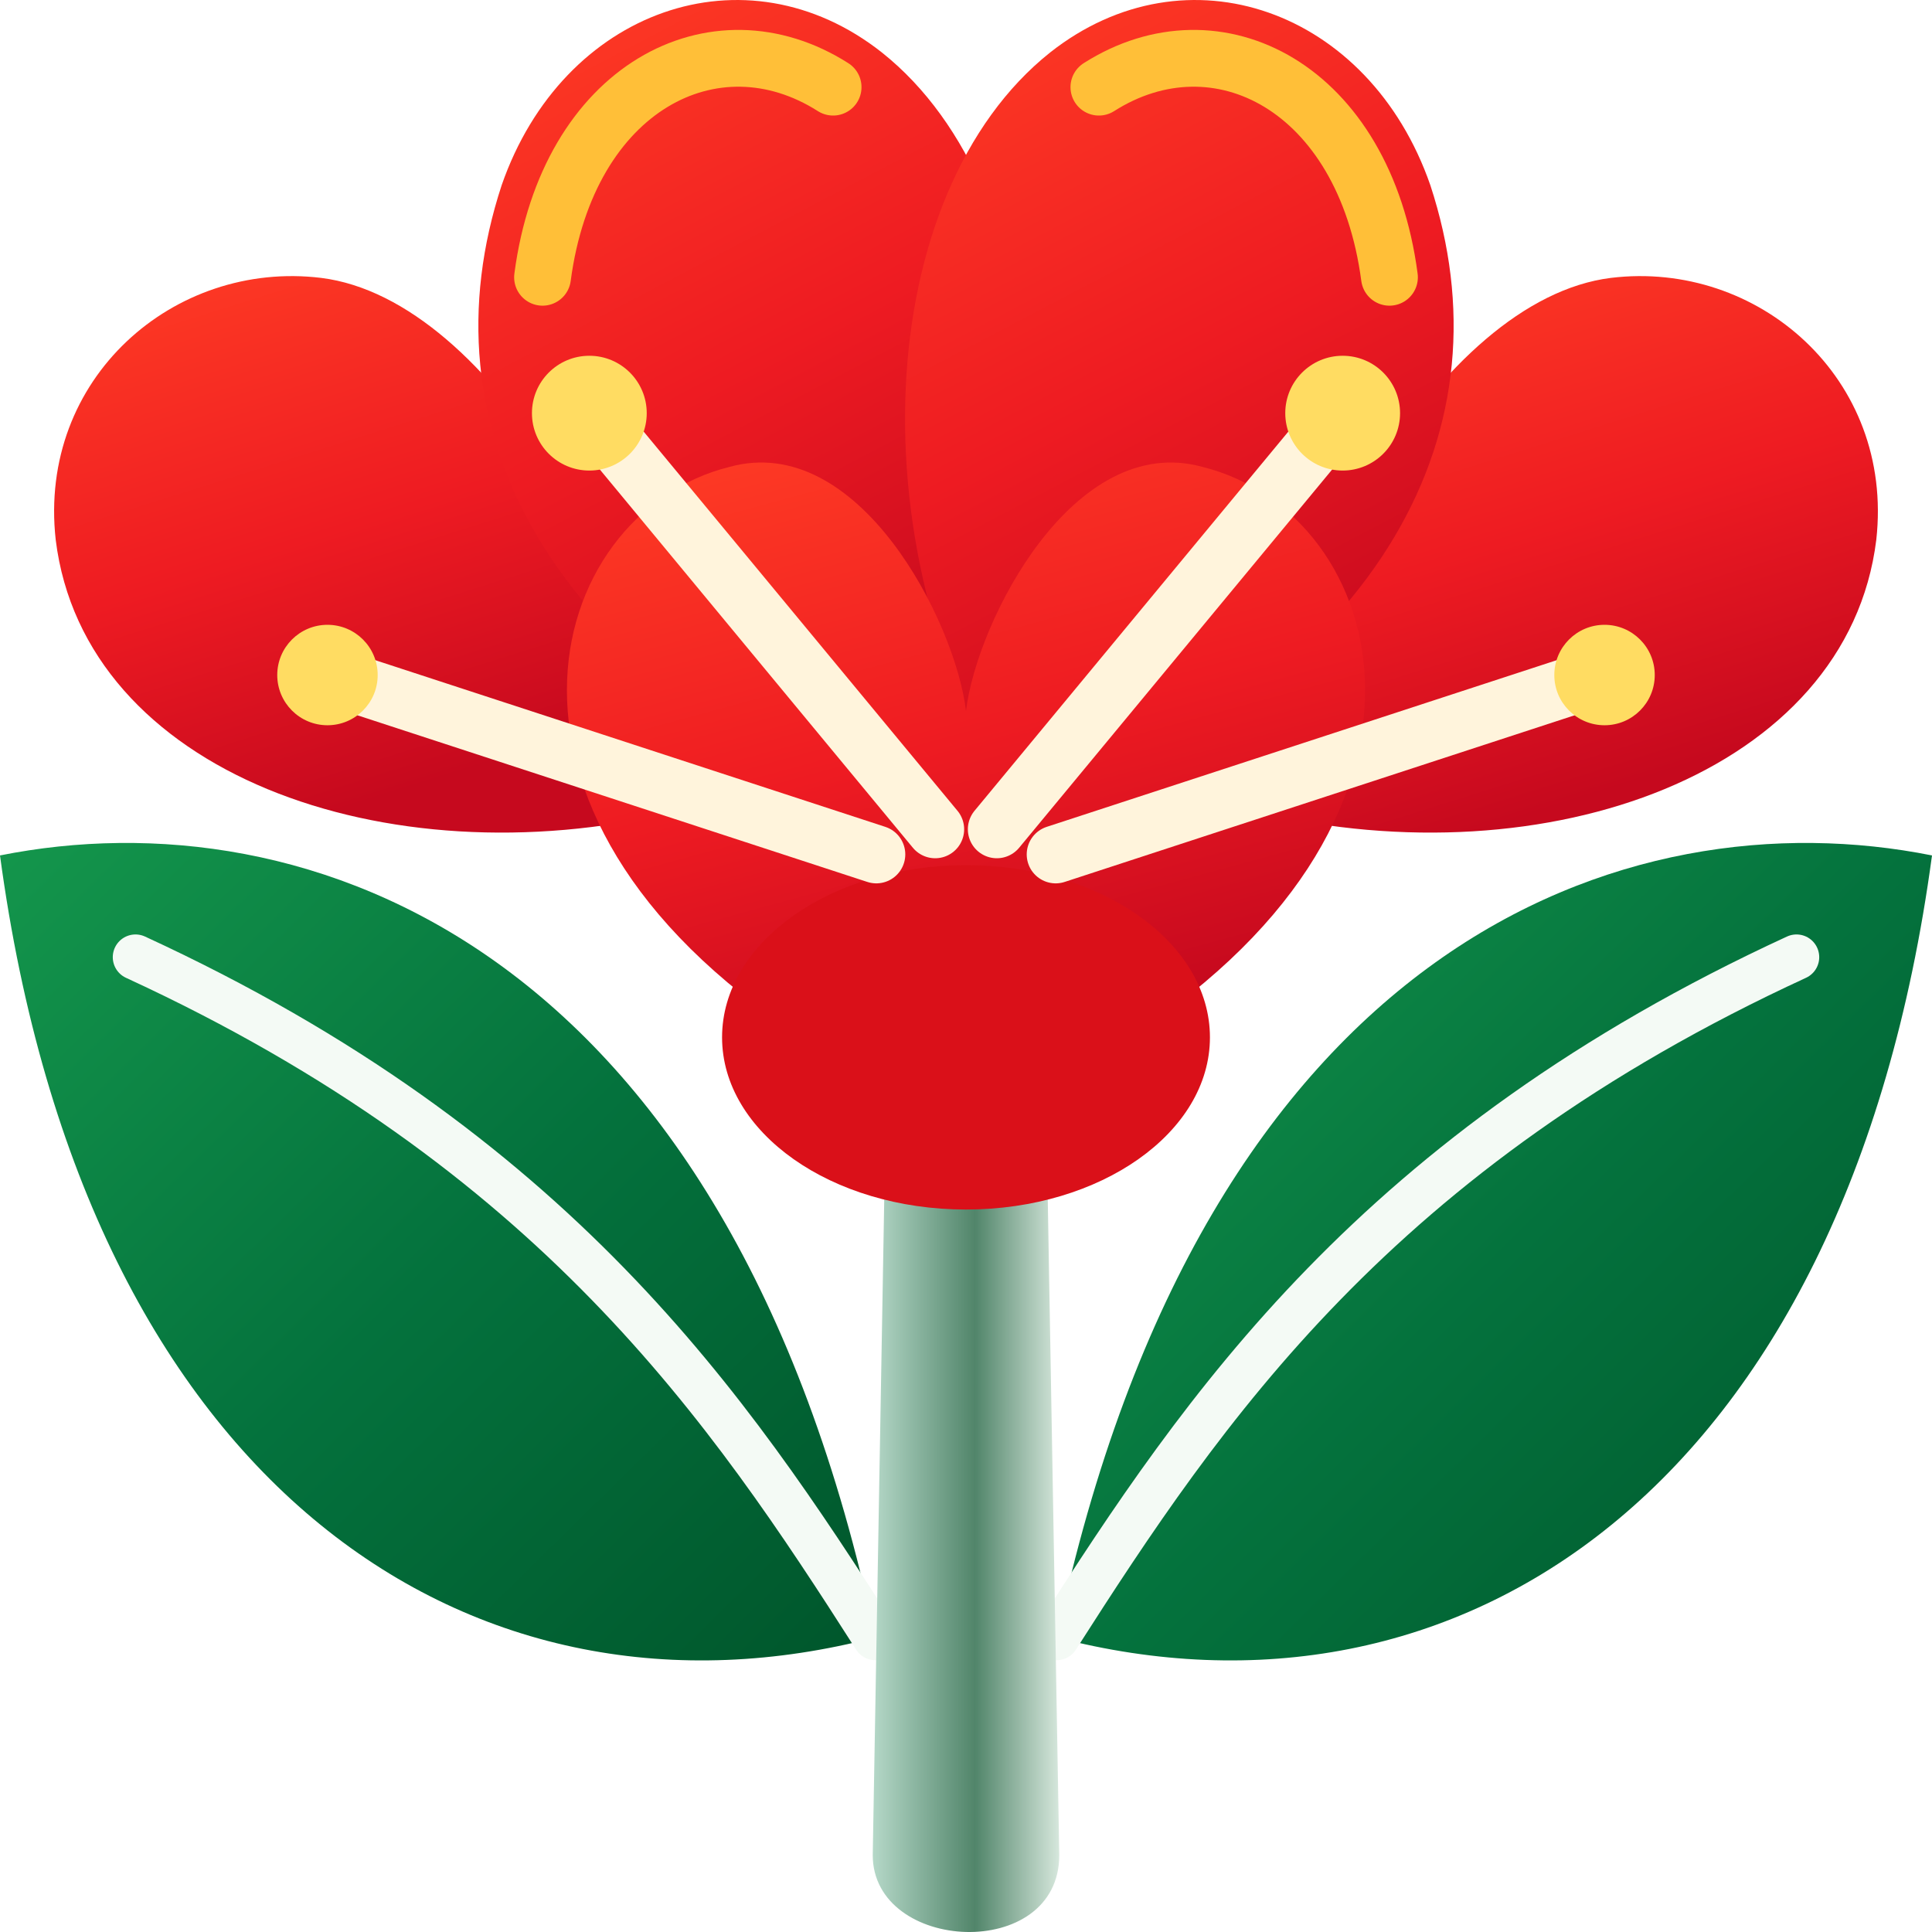
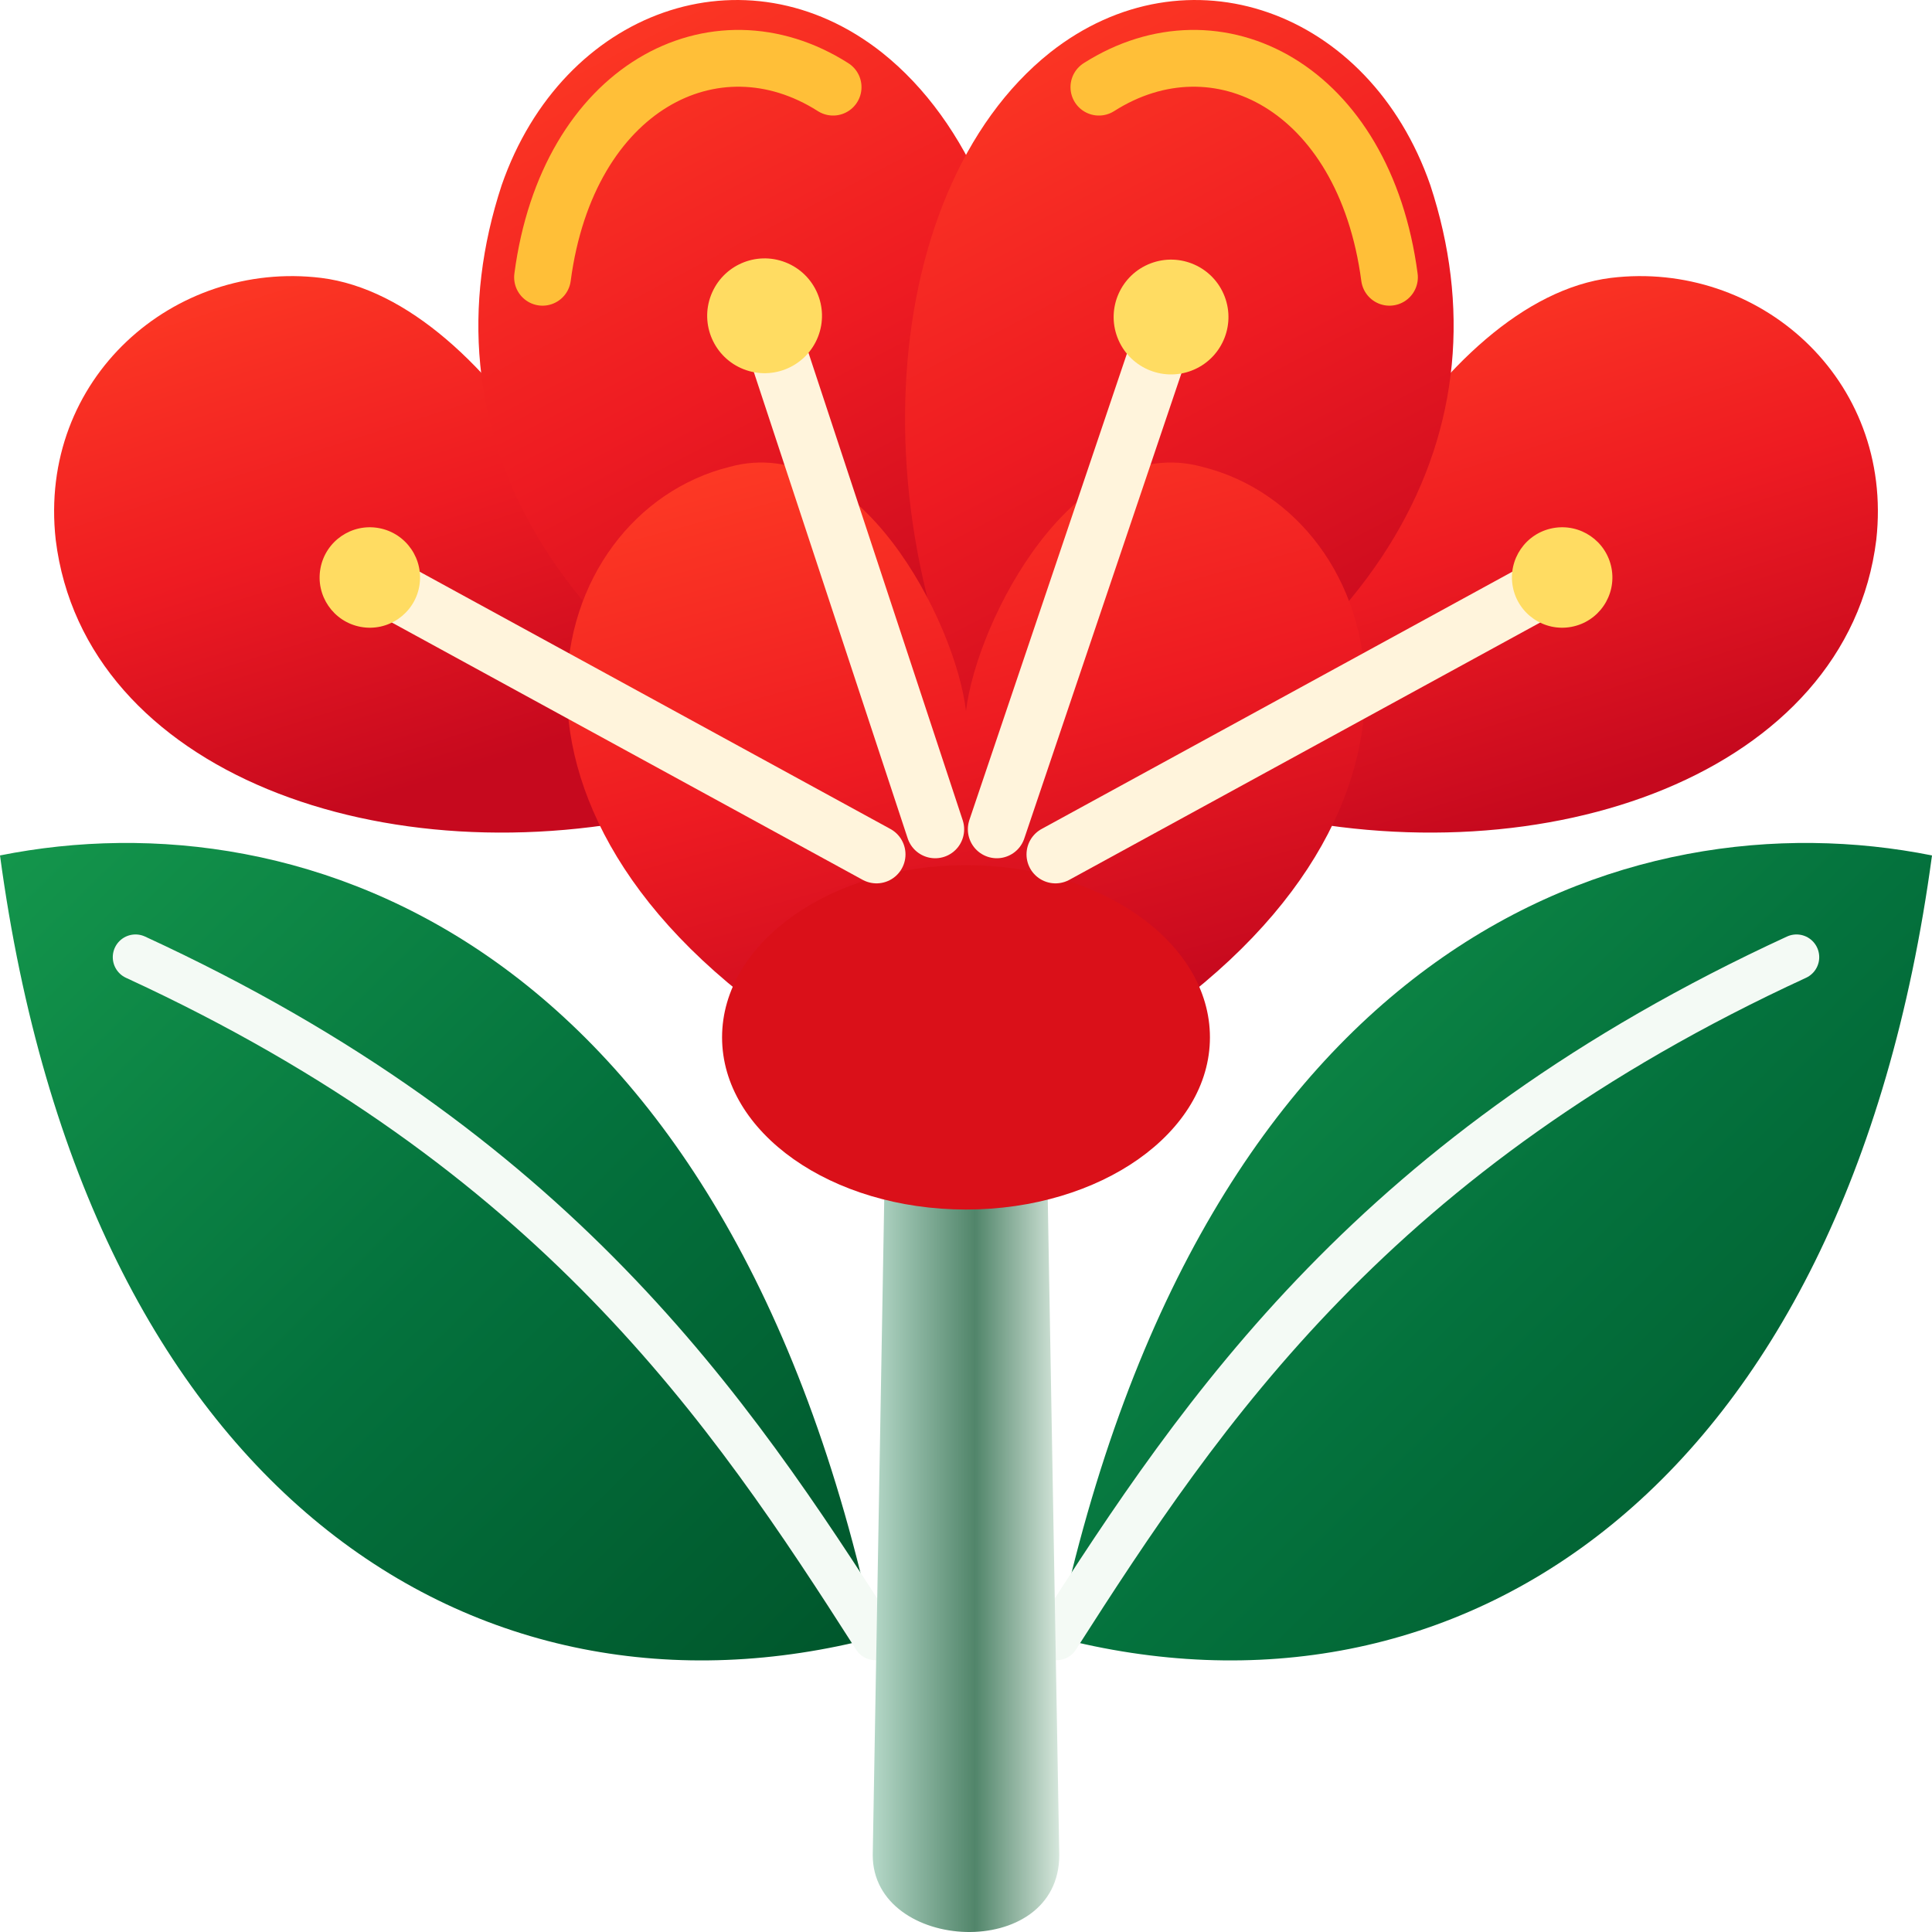
<svg xmlns="http://www.w3.org/2000/svg" xmlns:xlink="http://www.w3.org/1999/xlink" xml:space="preserve" width="64" height="64" version="1.1" style="shape-rendering:geometricPrecision; text-rendering:geometricPrecision; image-rendering:optimizeQuality; fill-rule:evenodd; clip-rule:evenodd" viewBox="0 0 7086.61 7086.61">
  <defs>
    <style type="text/css">
   
    .str0 {stroke:#F4FAF5;stroke-width:166.67;stroke-linecap:round;stroke-miterlimit:2.613}
    .str1 {stroke:#FFBF38;stroke-width:208.33;stroke-linecap:round;stroke-miterlimit:2.613}
    .str2 {stroke:#FFF4DC;stroke-width:212.5;stroke-linecap:round;stroke-miterlimit:2.613}
    .fil1 {fill:none;fill-rule:nonzero}
    .fil9 {fill:#DA1019;fill-rule:nonzero}
    .fil10 {fill:#FFDC62;fill-rule:nonzero}
    .fil3 {fill:url(#id0);fill-rule:nonzero}
    .fil0 {fill:url(#id1);fill-rule:nonzero}
    .fil2 {fill:url(#id2);fill-rule:nonzero}
    .fil4 {fill:url(#id3);fill-rule:nonzero}
    .fil8 {fill:url(#id4);fill-rule:nonzero}
    .fil7 {fill:url(#id5);fill-rule:nonzero}
    .fil6 {fill:url(#id6);fill-rule:nonzero}
    .fil5 {fill:url(#id7);fill-rule:nonzero}
   
  </style>
    <linearGradient id="id0" gradientUnits="userSpaceOnUse" x1="3201.2" y1="7086.65" x2="3885.42" y2="7086.65">
      <stop offset="0" style="stop-opacity:1; stop-color:#B5D8C8" />
      <stop offset="0.549" style="stop-opacity:1; stop-color:#51856A" />
      <stop offset="1" style="stop-opacity:1; stop-color:#D6E7DC" />
    </linearGradient>
    <linearGradient id="id1" gradientUnits="userSpaceOnUse" x1="104.28" y1="2989.43" x2="3106.3" y2="6043.05">
      <stop offset="0" style="stop-opacity:1; stop-color:#14964C" />
      <stop offset="0.522" style="stop-opacity:1; stop-color:#04723D" />
      <stop offset="1" style="stop-opacity:1; stop-color:#00572C" />
    </linearGradient>
    <linearGradient id="id2" gradientUnits="userSpaceOnUse" xlink:href="#id1" x1="3980.31" y1="2989.43" x2="6982.33" y2="6043.05">
  </linearGradient>
    <linearGradient id="id3" gradientUnits="userSpaceOnUse" x1="267.35" y1="991.06" x2="923.54" y2="3075.69">
      <stop offset="0" style="stop-opacity:1; stop-color:#FF3D24" />
      <stop offset="0.549" style="stop-opacity:1; stop-color:#EE1B22" />
      <stop offset="1" style="stop-opacity:1; stop-color:#C6091E" />
    </linearGradient>
    <linearGradient id="id4" gradientUnits="userSpaceOnUse" xlink:href="#id3" x1="2265.47" y1="1645.7" x2="2917.85" y2="4033.44">
  </linearGradient>
    <linearGradient id="id5" gradientUnits="userSpaceOnUse" xlink:href="#id3" x1="2973.57" y1="181.89" x2="4369.94" y2="2839.67">
  </linearGradient>
    <linearGradient id="id6" gradientUnits="userSpaceOnUse" xlink:href="#id3" x1="1408.5" y1="181.89" x2="2804.87" y2="2839.67">
  </linearGradient>
    <linearGradient id="id7" gradientUnits="userSpaceOnUse" xlink:href="#id3" x1="4687.96" y1="991.06" x2="5344.15" y2="3075.69">
  </linearGradient>
  </defs>
  <g id="Layer_x0020_1">
-     <g id="_1761470798736">
-       <g>
-         <g>
-           <path class="fil0" d="M3210.58 6006.23c-1460.55,381.59 -2894.79,-526.33 -3210.58,-2868.47 1118.44,-223.69 2671.1,315.8 3210.58,2868.47z" />
-           <path class="fil1 str0" d="M497 3510.92c1541.01,710.14 2176.4,1655.28 2713.58,2495.31" />
-         </g>
-         <g>
-           <path class="fil2" d="M3876.04 6006.23c1460.55,381.59 2894.79,-526.33 3210.58,-2868.47 -1118.44,-223.69 -2671.09,315.8 -3210.58,2868.47z" />
-           <path class="fil1 str0" d="M6589.62 3510.92c-1541.01,710.14 -2176.4,1655.28 -2713.58,2495.31" />
-         </g>
-       </g>
-       <path class="fil3" d="M3253.83 3804.99l578.96 0 52.63 2999.49c0,393.44 -684.22,358.59 -684.22,0l52.63 -2999.49z" />
-       <g>
-         <g>
-           <path class="fil4" d="M2467.52 2979.9c-1052.65,250 -2157.93,-144.74 -2263.19,-1000.02 -65.79,-592.11 434.22,-1026.33 973.7,-960.54 631.59,78.95 1223.71,1144.75 1289.5,1960.56z" />
-           <path class="fil5" d="M4619.09 2979.9c1052.65,250 2157.93,-144.74 2263.19,-1000.02 65.79,-592.11 -434.22,-1026.33 -973.7,-960.54 -631.59,78.95 -1223.71,1144.75 -1289.5,1960.56z" />
-         </g>
-         <g>
-           <path class="fil6" d="M3326.93 3021.52c-1342.12,-565.8 -1776.34,-1460.55 -1486.86,-2342.14 223.69,-644.75 894.75,-881.59 1394.76,-486.85 644.75,513.17 736.86,1828.98 92.11,2828.99z" />
-           <path class="fil7" d="M3759.69 3021.52c1342.12,-565.8 1776.34,-1460.55 1486.86,-2342.14 -223.69,-644.75 -894.75,-881.59 -1394.76,-486.85 -644.75,513.17 -736.86,1828.98 -92.11,2828.99z" />
-         </g>
-         <path class="fil8" d="M3003.83 3844.46c-1342.13,-828.96 -1013.17,-1960.56 -328.95,-2131.61 473.69,-131.58 828.96,565.8 868.44,894.75 39.47,-328.95 394.74,-1026.33 868.44,-894.75 684.22,171.06 1013.17,1302.65 -328.95,2131.61 -276.32,184.21 -802.65,184.21 -1078.97,0z" />
-         <ellipse class="fil9" cx="3543.31" cy="3804.99" rx="894.75" ry="631.59" />
-         <g>
-           <path class="fil1 str1" d="M5096.57 1017.04c-92.11,-697.38 -631.59,-973.7 -1065.81,-697.38" />
-           <path class="fil1 str1" d="M1990.04 1017.04c92.11,-697.38 631.59,-973.7 1065.81,-697.38" />
-         </g>
-         <line class="fil1 str2" x1="3872.26" y1="3133.93" x2="5885.45" y2="2476.02" />
-         <line class="fil1 str2" x1="3214.35" y1="3133.93" x2="1201.16" y2="2476.02" />
-         <g>
-           <line class="fil1 str2" x1="3656.35" y1="3041.82" x2="4919.53" y2="1515.48" />
-           <line class="fil1 str2" x1="3430.27" y1="3041.82" x2="2167.09" y2="1515.48" />
-         </g>
-         <circle class="fil10" cx="2161.71" cy="1515.48" r="210.53" />
-         <circle class="fil10" cx="4924.91" cy="1515.48" r="210.53" />
-         <circle class="fil10" cx="1201.16" cy="2476.02" r="184.21" />
-         <circle class="fil10" cx="5885.45" cy="2476.02" r="184.21" />
-       </g>
+     <g id="_1761474464096">
+       <path class="fil0" d="M3210.58 6006.23c-1460.55,381.59 -2894.79,-526.33 -3210.58,-2868.47 1118.44,-223.69 2671.1,315.8 3210.58,2868.47z" />
+       <path class="fil1 str0" d="M497 3510.92c1541.01,710.14 2176.4,1655.28 2713.58,2495.31" />
+     </g>
+     <g id="_1761474463856">
+       <path class="fil2" d="M3876.04 6006.23c1460.55,381.59 2894.79,-526.33 3210.58,-2868.47 -1118.44,-223.69 -2671.09,315.8 -3210.58,2868.47z" />
+       <path class="fil1 str0" d="M6589.62 3510.92c-1541.01,710.14 -2176.4,1655.28 -2713.58,2495.31" />
+     </g>
+     <path class="fil3" d="M3253.83 3804.99l578.96 0 52.63 2999.49c0,393.44 -684.22,358.59 -684.22,0l52.63 -2999.49z" />
+     <g id="_1761474463040">
+       <path class="fil4" d="M2467.52 2979.9c-1052.65,250 -2157.93,-144.74 -2263.19,-1000.02 -65.79,-592.11 434.22,-1026.33 973.7,-960.54 631.59,78.95 1223.71,1144.75 1289.5,1960.56z" />
+       <path class="fil5" d="M4619.09 2979.9c1052.65,250 2157.93,-144.74 2263.19,-1000.02 65.79,-592.11 -434.22,-1026.33 -973.7,-960.54 -631.59,78.95 -1223.71,1144.75 -1289.5,1960.56z" />
+     </g>
+     <g id="_1761474464240">
+       <path class="fil6" d="M3326.93 3021.52c-1342.12,-565.8 -1776.34,-1460.55 -1486.86,-2342.14 223.69,-644.75 894.75,-881.59 1394.76,-486.85 644.75,513.17 736.86,1828.98 92.11,2828.99z" />
+       <path class="fil7" d="M3759.69 3021.52c1342.12,-565.8 1776.34,-1460.55 1486.86,-2342.14 -223.69,-644.75 -894.75,-881.59 -1394.76,-486.85 -644.75,513.17 -736.86,1828.98 -92.11,2828.99z" />
+     </g>
+     <path class="fil8" d="M3003.83 3844.46c-1342.13,-828.96 -1013.17,-1960.56 -328.95,-2131.61 473.69,-131.58 828.96,565.8 868.44,894.75 39.47,-328.95 394.74,-1026.33 868.44,-894.75 684.22,171.06 1013.17,1302.65 -328.95,2131.61 -276.32,184.21 -802.65,184.21 -1078.97,0z" />
+     <ellipse class="fil9" cx="3543.31" cy="3804.99" rx="894.75" ry="631.59" />
+     <g id="_1761474461840">
+       <path class="fil1 str1" d="M5096.57 1017.04c-92.11,-697.38 -631.59,-973.7 -1065.81,-697.38" />
+       <path class="fil1 str1" d="M1990.04 1017.04c92.11,-697.38 631.59,-973.7 1065.81,-697.38" />
+     </g>
+     <line class="fil1 str2" x1="3656.35" y1="3041.82" x2="4290.41" y2="1164.77" />
+     <line class="fil1 str2" x1="3430.27" y1="3041.82" x2="2809.53" y2="1160.32" />
+     <circle class="fil10" transform="matrix(0.922725 0.360724 -0.360724 0.922725 2804.52 1158.36)" r="212.5" />
+     <circle class="fil10" transform="matrix(0.92526 -0.354171 0.354171 0.92526 4295.44 1162.85)" r="212.5" />
+     <g id="_1761474459632">
+       <line class="fil1 str2" x1="3871.51" y1="3133.93" x2="5730.06" y2="2118.25" />
+       <circle class="fil10" transform="matrix(0.973953 -0.181546 0.181546 0.973953 5730.06 2118.25)" r="185.94" />
+       <line class="fil1 str2" x1="3215.11" y1="3133.93" x2="1356.57" y2="2118.25" />
+       <circle class="fil10" transform="matrix(-0.973953 -0.181546 -0.181546 0.973953 1356.57 2118.25)" r="185.94" />
    </g>
  </g>
</svg>
